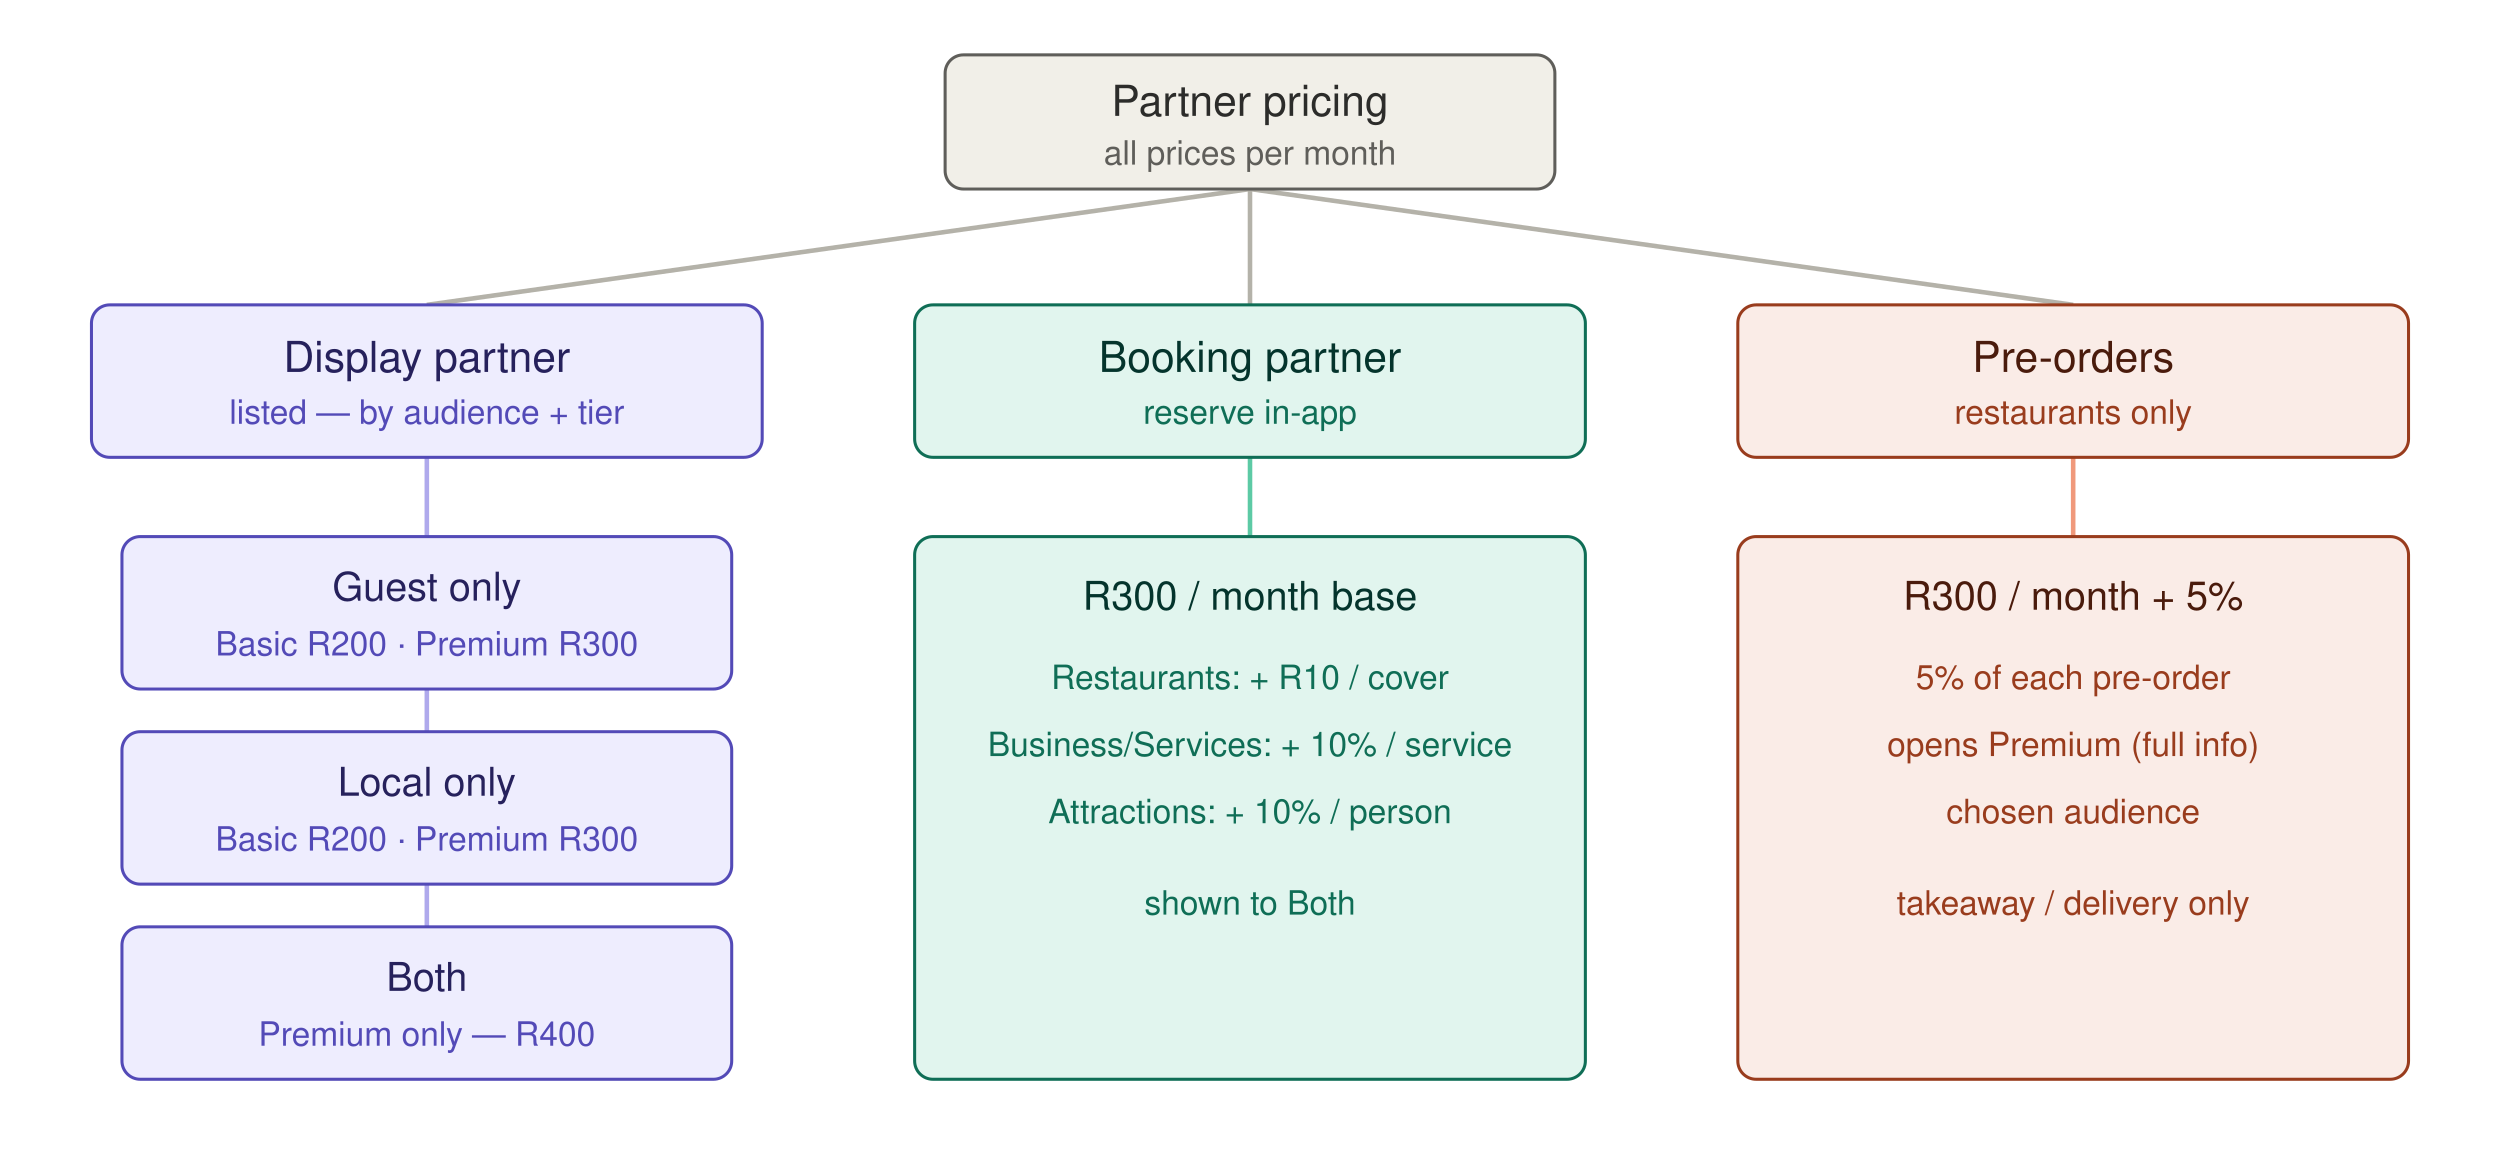
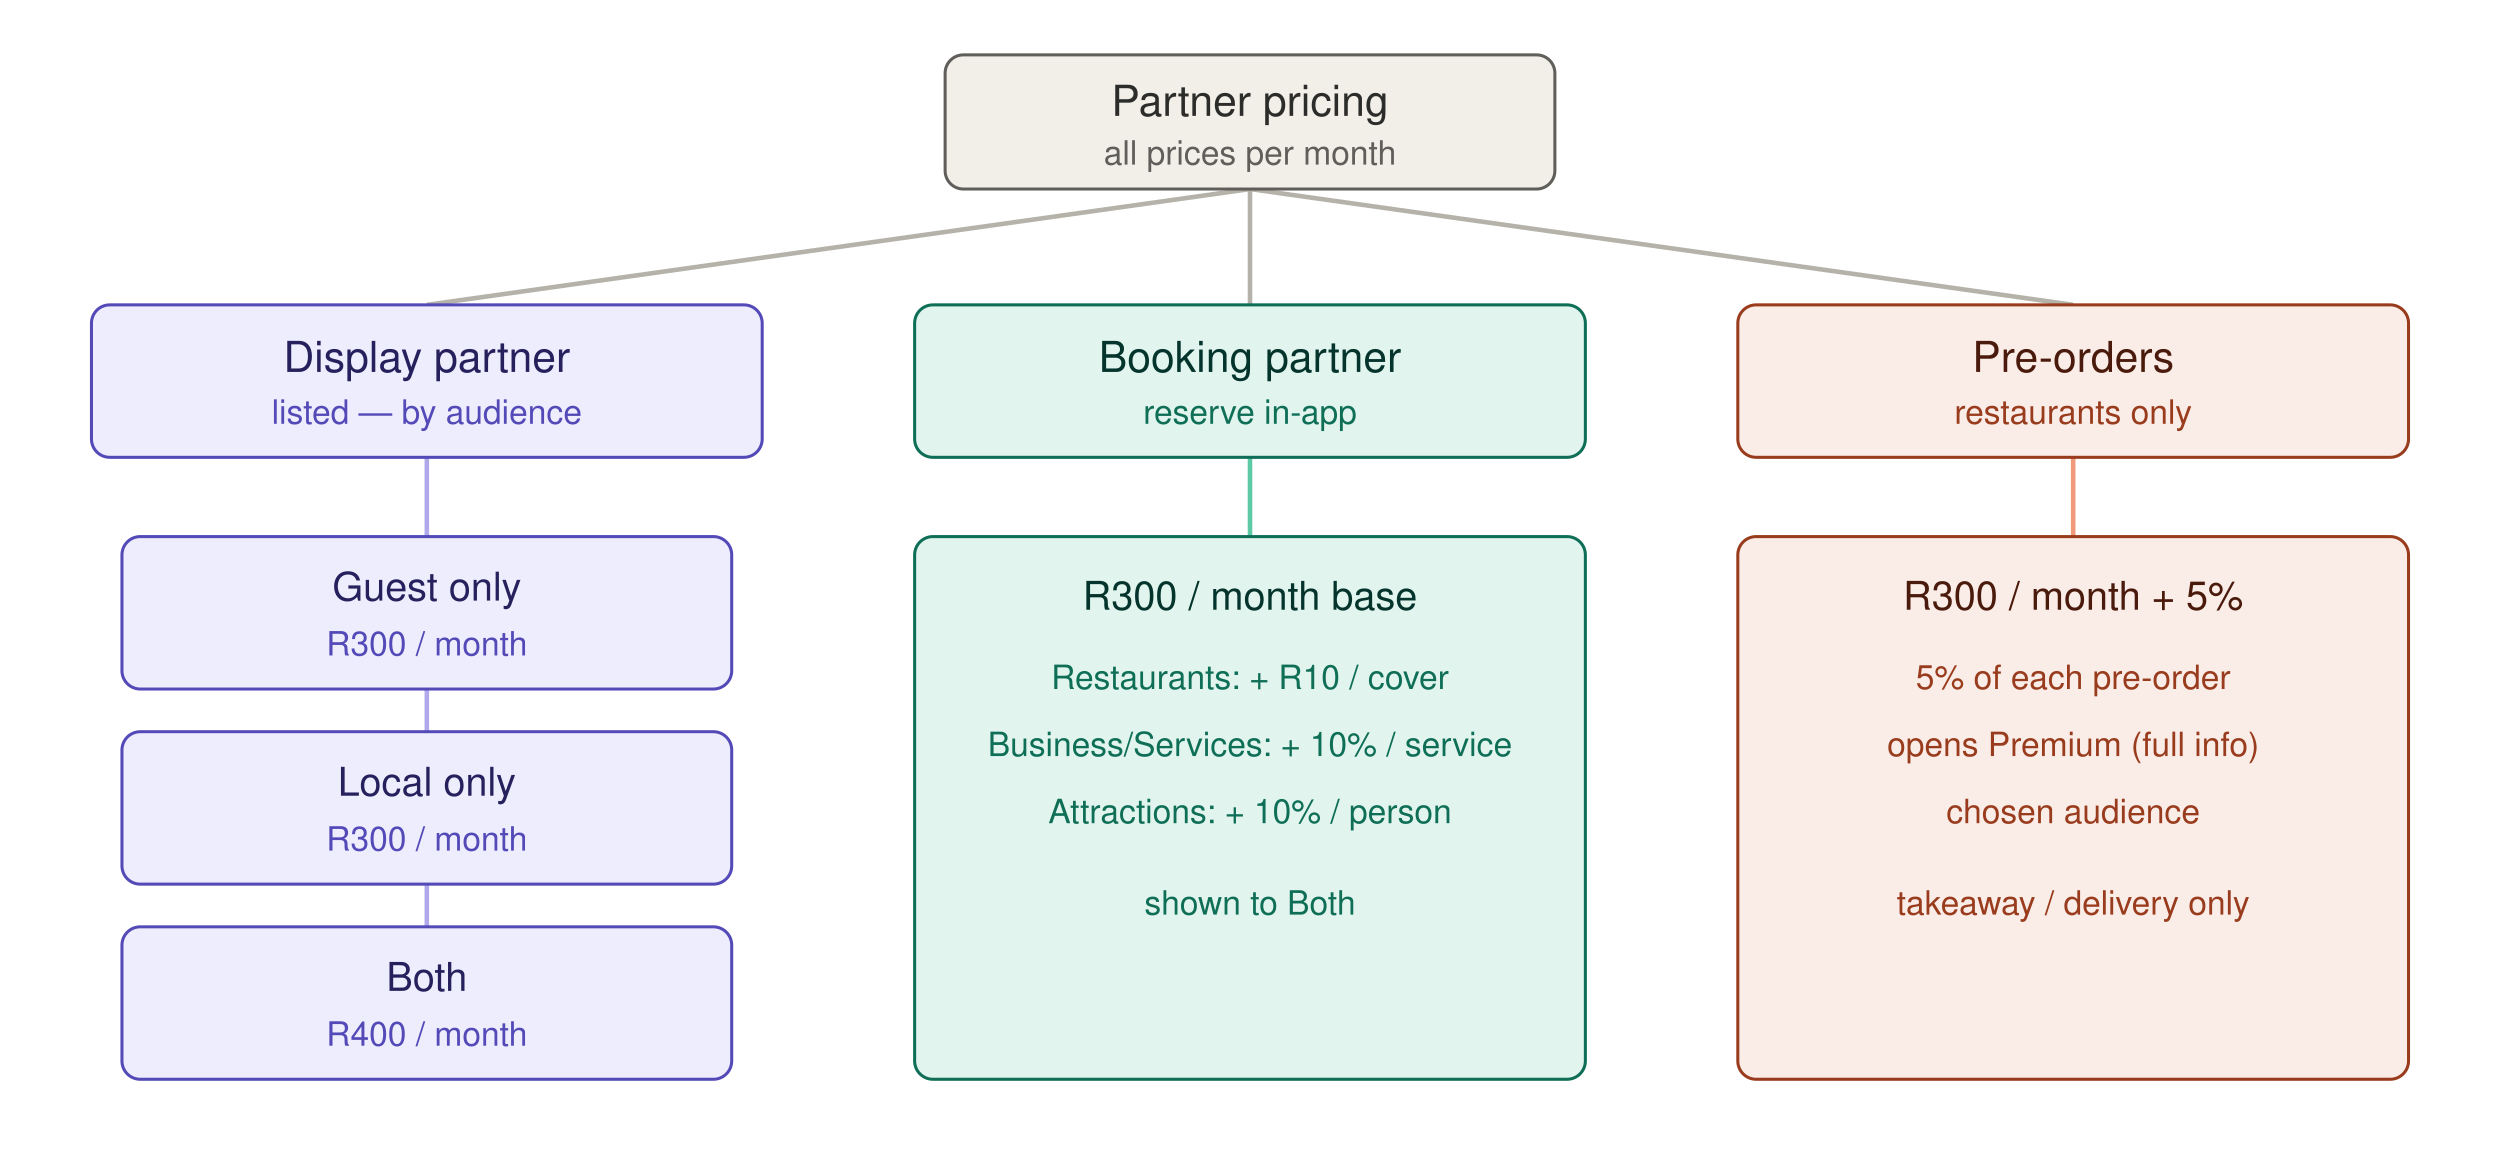
<svg xmlns="http://www.w3.org/2000/svg" viewBox="0 0 820 380" width="820" height="380" font-family="Helvetica">
  <line x1="410" y1="62" x2="140" y2="100" stroke="#B4B2A9" stroke-width="1.5" />
  <line x1="410" y1="62" x2="410" y2="100" stroke="#B4B2A9" stroke-width="1.5" />
  <line x1="410" y1="62" x2="680" y2="100" stroke="#B4B2A9" stroke-width="1.5" />
  <line x1="140" y1="150" x2="140" y2="330" stroke="#AFA9EC" stroke-width="1.5" />
  <line x1="410" y1="150" x2="410" y2="176" stroke="#5DCAA5" stroke-width="1.5" />
  <line x1="680" y1="150" x2="680" y2="176" stroke="#F0997B" stroke-width="1.5" />
  <rect x="310" y="18" width="200" height="44" rx="6" fill="#F1EFE8" stroke="#5F5E5A" />
  <text x="410" y="38" text-anchor="middle" font-size="14" fill="#2C2C2A">Partner pricing</text>
  <text x="410" y="54" text-anchor="middle" font-size="11" fill="#5F5E5A">all prices per month</text>
  <rect x="30" y="100" width="220" height="50" rx="6" fill="#EEEDFE" stroke="#534AB7" />
  <text x="140" y="122" text-anchor="middle" font-size="14" fill="#26215C">Display partner</text>
-   <text x="140" y="139" text-anchor="middle" font-size="11" fill="#534AB7">listed — by audience + tier</text>
+   <text x="140" y="139" text-anchor="middle" font-size="11" fill="#534AB7">listed — by audience</text>
  <rect x="300" y="100" width="220" height="50" rx="6" fill="#E1F5EE" stroke="#0F6E56" />
  <text x="410" y="122" text-anchor="middle" font-size="14" fill="#04342C">Booking partner</text>
  <text x="410" y="139" text-anchor="middle" font-size="11" fill="#0F6E56">reserve in-app</text>
  <rect x="570" y="100" width="220" height="50" rx="6" fill="#FAECE7" stroke="#993C1D" />
  <text x="680" y="122" text-anchor="middle" font-size="14" fill="#4A1B0C">Pre-orders</text>
  <text x="680" y="139" text-anchor="middle" font-size="11" fill="#993C1D">restaurants only</text>
  <rect x="40" y="176" width="200" height="50" rx="6" fill="#EEEDFE" stroke="#534AB7" />
  <text x="140" y="197" text-anchor="middle" font-size="13" fill="#26215C">Guest only</text>
-   <text x="140" y="215" text-anchor="middle" font-size="11" fill="#534AB7">Basic R200 · Premium R300</text>
+   <text x="140" y="215" text-anchor="middle" font-size="11" fill="#534AB7">R300 / month</text>
  <rect x="40" y="240" width="200" height="50" rx="6" fill="#EEEDFE" stroke="#534AB7" />
  <text x="140" y="261" text-anchor="middle" font-size="13" fill="#26215C">Local only</text>
-   <text x="140" y="279" text-anchor="middle" font-size="11" fill="#534AB7">Basic R200 · Premium R300</text>
+   <text x="140" y="279" text-anchor="middle" font-size="11" fill="#534AB7">R300 / month</text>
  <rect x="40" y="304" width="200" height="50" rx="6" fill="#EEEDFE" stroke="#534AB7" />
  <text x="140" y="325" text-anchor="middle" font-size="13" fill="#26215C">Both</text>
-   <text x="140" y="343" text-anchor="middle" font-size="11" fill="#534AB7">Premium only — R400</text>
+   <text x="140" y="343" text-anchor="middle" font-size="11" fill="#534AB7">R400 / month</text>
  <rect x="300" y="176" width="220" height="178" rx="6" fill="#E1F5EE" stroke="#0F6E56" />
  <text x="410" y="200" text-anchor="middle" font-size="13" fill="#04342C">R300 / month base</text>
  <text x="410" y="226" text-anchor="middle" font-size="11" fill="#0F6E56">Restaurants: + R10 / cover</text>
  <text x="410" y="248" text-anchor="middle" font-size="11" fill="#0F6E56">Business/Services: + 10% / service</text>
  <text x="410" y="270" text-anchor="middle" font-size="11" fill="#0F6E56">Attractions: + 10% / person</text>
  <text x="410" y="300" text-anchor="middle" font-size="11" fill="#0F6E56">shown to Both</text>
  <rect x="570" y="176" width="220" height="178" rx="6" fill="#FAECE7" stroke="#993C1D" />
  <text x="680" y="200" text-anchor="middle" font-size="13" fill="#4A1B0C">R300 / month + 5%</text>
  <text x="680" y="226" text-anchor="middle" font-size="11" fill="#993C1D">5% of each pre-order</text>
  <text x="680" y="248" text-anchor="middle" font-size="11" fill="#993C1D">opens Premium (full info)</text>
  <text x="680" y="270" text-anchor="middle" font-size="11" fill="#993C1D">chosen audience</text>
  <text x="680" y="300" text-anchor="middle" font-size="11" fill="#993C1D">takeaway / delivery only</text>
</svg>
